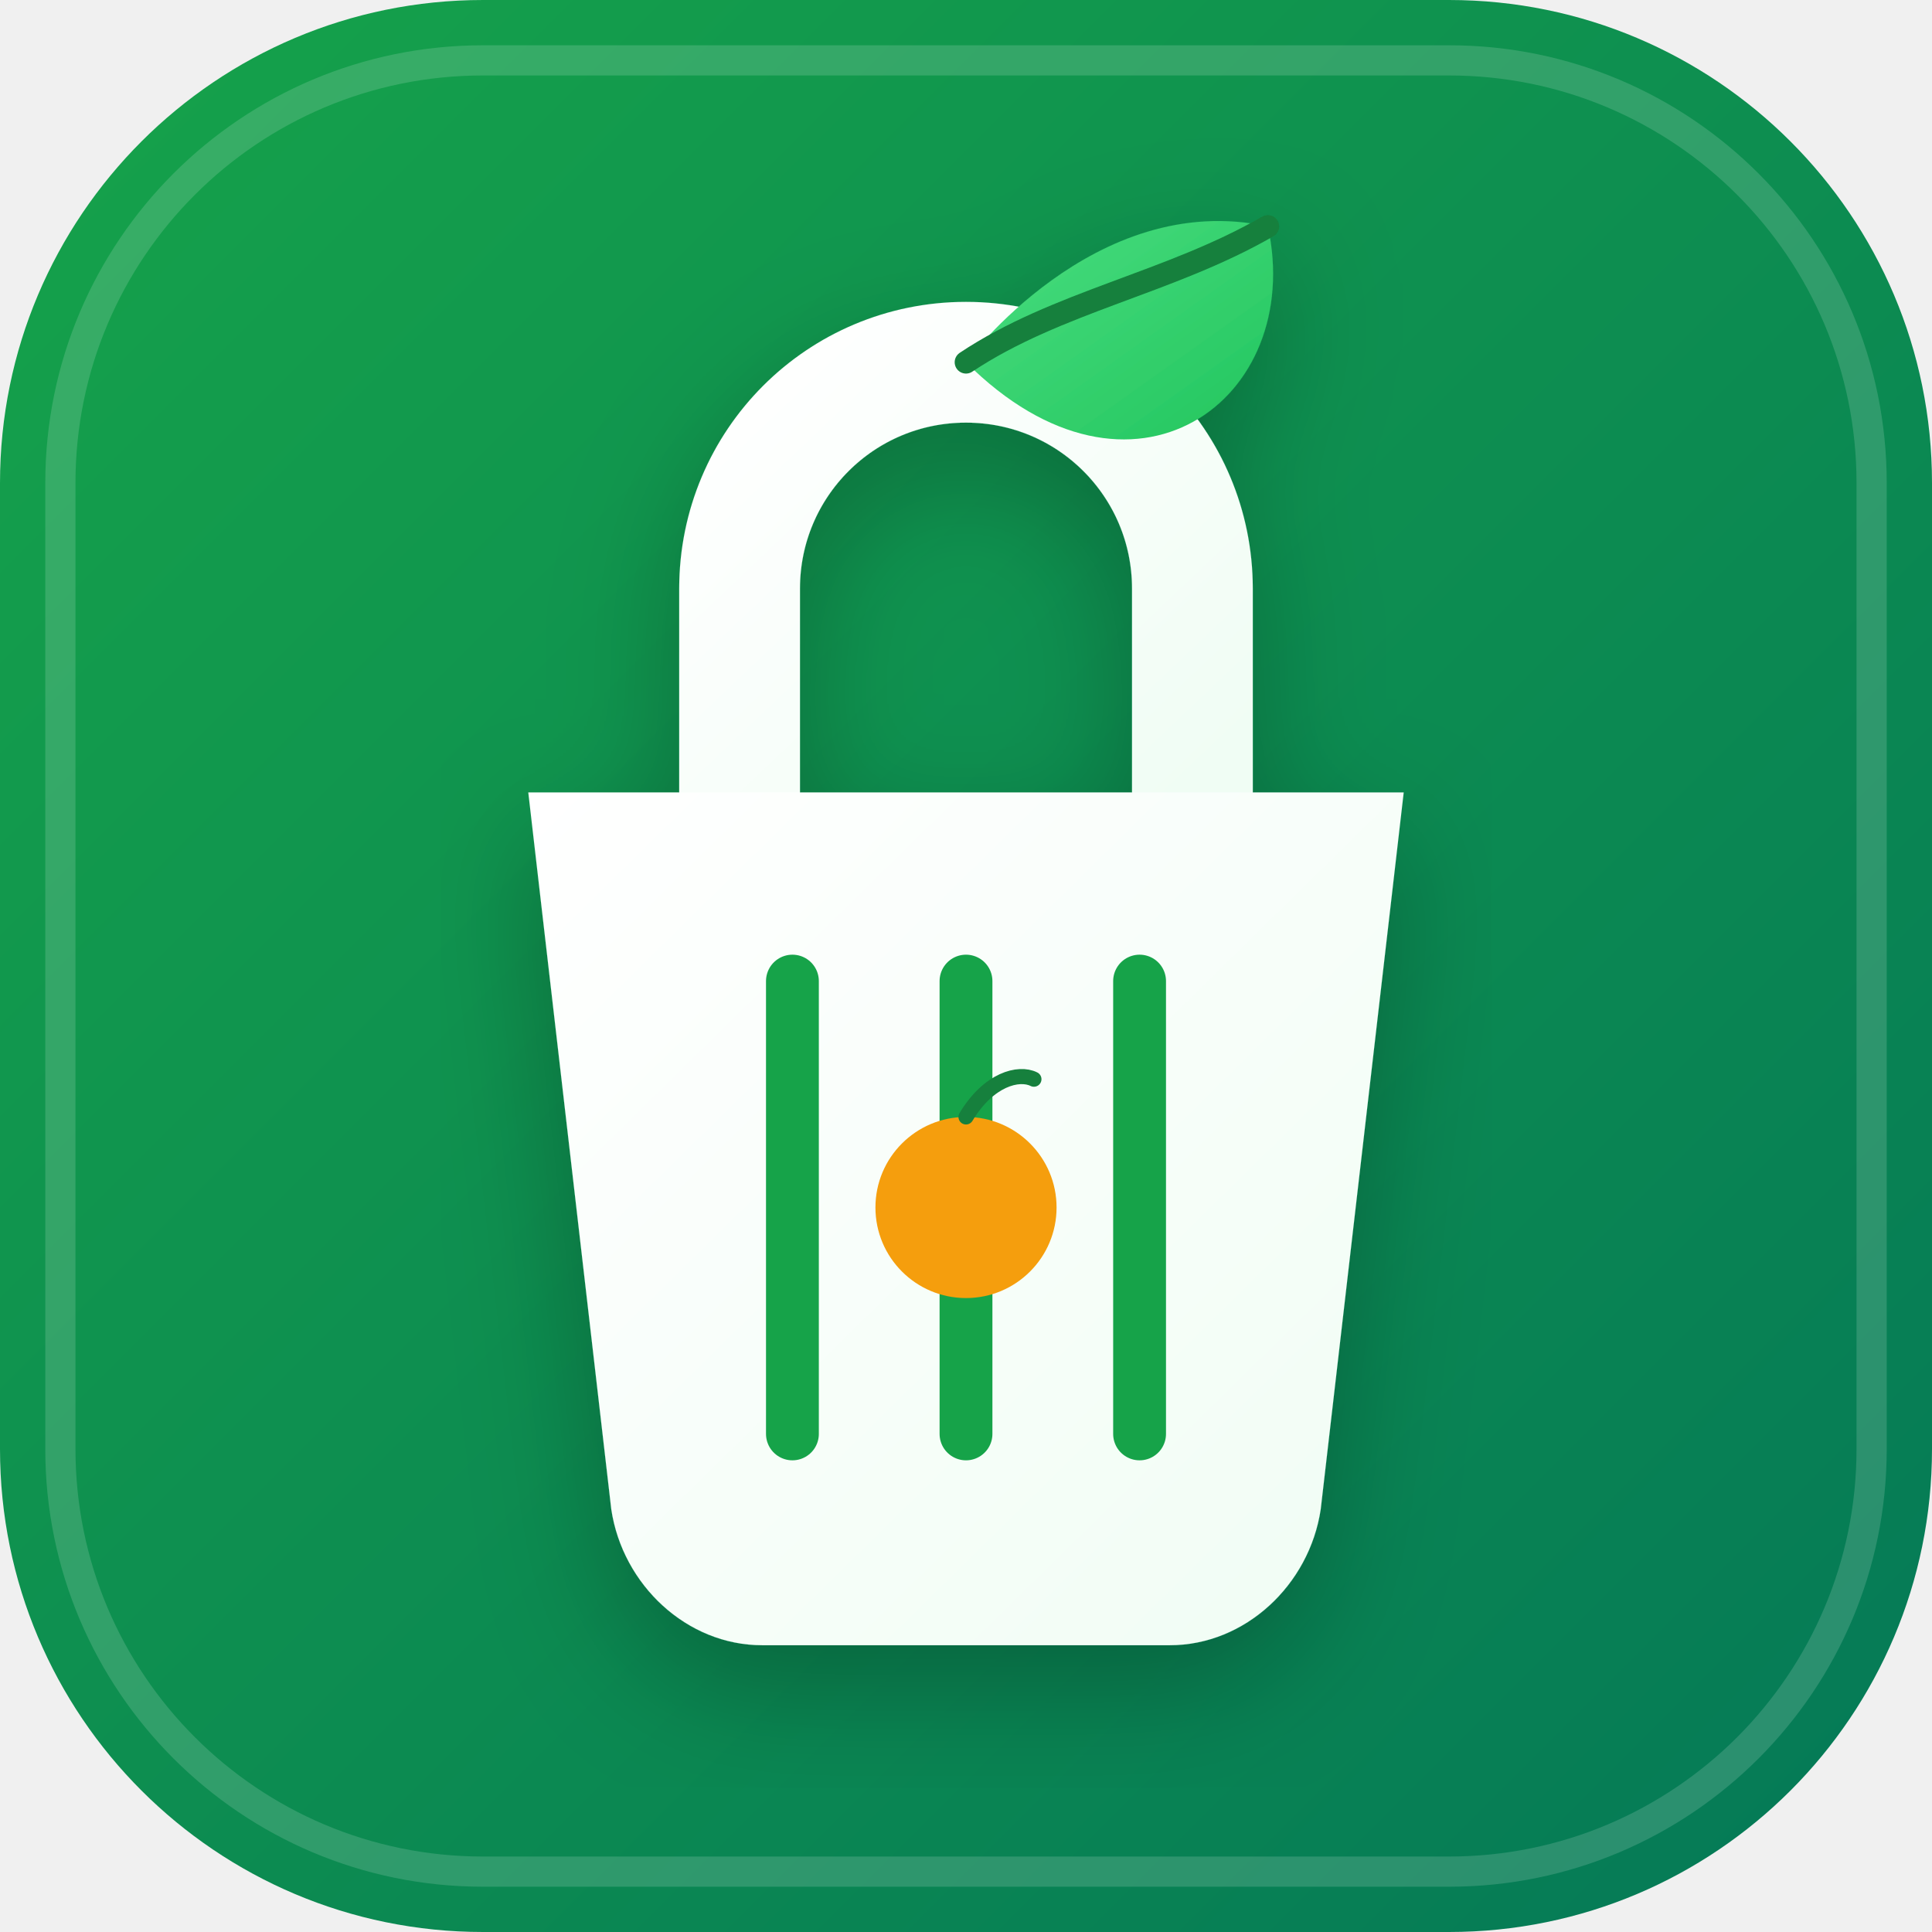
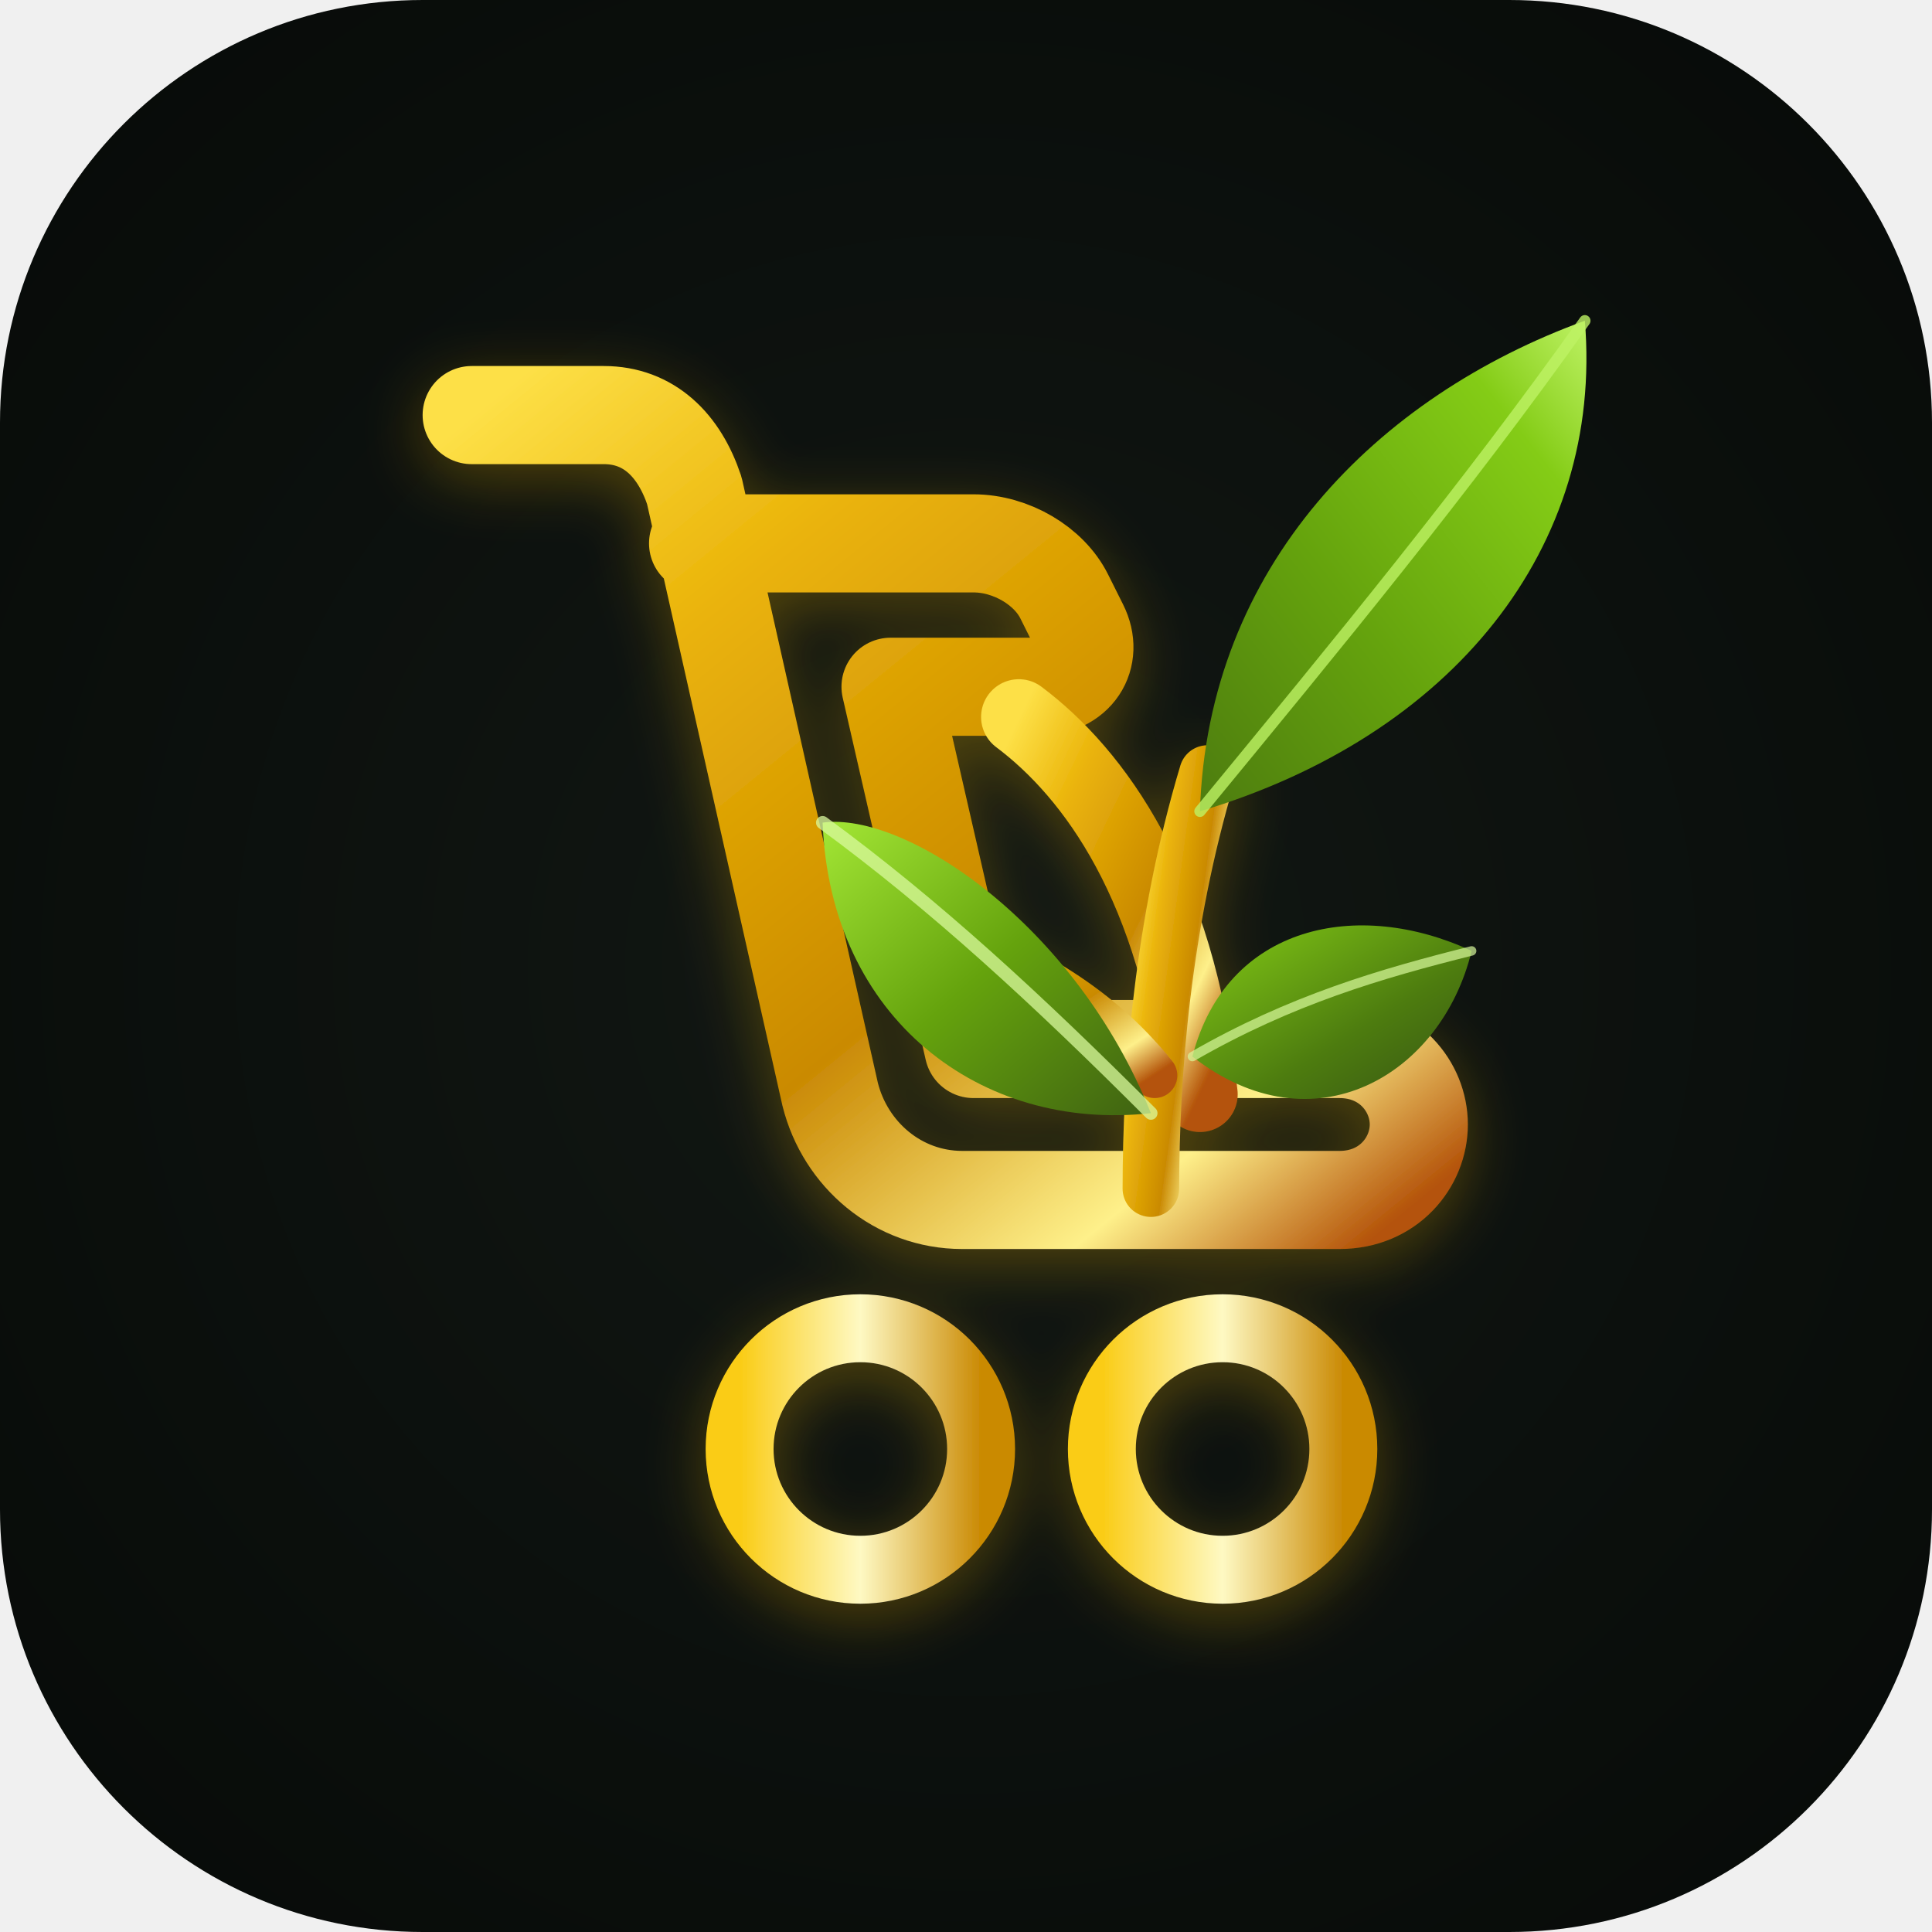
- <svg xmlns="http://www.w3.org/2000/svg" viewBox="0 0 512 512">
+ <svg xmlns="http://www.w3.org/2000/svg" viewBox="0 0 512 512" width="100%" height="100%">
  <defs>
-     <linearGradient id="bgGrad" x1="0%" y1="0%" x2="100%" y2="100%">
-       <stop offset="0%" stop-color="#16a34a" />
-       <stop offset="100%" stop-color="#047857" />
+     <radialGradient id="darkBg" cx="50%" cy="50%" r="75%">
+       <stop offset="0%" stop-color="#121814" />
+       <stop offset="100%" stop-color="#060907" />
+     </radialGradient>
+     <linearGradient id="goldGrad" x1="0%" y1="0%" x2="100%" y2="100%">
+       <stop offset="0%" stop-color="#fde047" />
+       <stop offset="25%" stop-color="#eab308" />
+       <stop offset="60%" stop-color="#ca8a04" />
+       <stop offset="85%" stop-color="#fef08a" />
+       <stop offset="100%" stop-color="#b45309" />
    </linearGradient>
-     <linearGradient id="leafGrad" x1="0%" y1="0%" x2="100%" y2="100%">
-       <stop offset="0%" stop-color="#4ade80" />
-       <stop offset="100%" stop-color="#22c55e" />
+     <linearGradient id="goldShine" x1="0%" y1="50%" x2="100%" y2="50%">
+       <stop offset="0%" stop-color="#facc15" />
+       <stop offset="50%" stop-color="#fef9c3" />
+       <stop offset="100%" stop-color="#ca8a04" />
    </linearGradient>
-     <linearGradient id="basketGrad" x1="0%" y1="0%" x2="100%" y2="100%">
-       <stop offset="0%" stop-color="#ffffff" />
-       <stop offset="100%" stop-color="#f0fdf4" />
+     <linearGradient id="leafTop" x1="0%" y1="100%" x2="100%" y2="0%">
+       <stop offset="0%" stop-color="#4d7c0f" />
+       <stop offset="40%" stop-color="#65a30d" />
+       <stop offset="80%" stop-color="#84cc16" />
+       <stop offset="100%" stop-color="#bef264" />
    </linearGradient>
-     <filter id="shadow" x="-10%" y="-10%" width="120%" height="120%">
-       <feDropShadow dx="0" dy="12" stdDeviation="16" flood-color="#000" flood-opacity="0.25" />
+     <linearGradient id="leafLeft" x1="0%" y1="0%" x2="100%" y2="100%">
+       <stop offset="0%" stop-color="#a3e635" />
+       <stop offset="50%" stop-color="#65a30d" />
+       <stop offset="100%" stop-color="#3f6212" />
+     </linearGradient>
+     <linearGradient id="leafRight" x1="0%" y1="0%" x2="100%" y2="100%">
+       <stop offset="0%" stop-color="#84cc16" />
+       <stop offset="60%" stop-color="#4d7c0f" />
+       <stop offset="100%" stop-color="#365314" />
+     </linearGradient>
+     <filter id="goldGlow" x="-20%" y="-20%" width="140%" height="140%">
+       <feDropShadow dx="0" dy="4" stdDeviation="8" flood-color="#eab308" flood-opacity="0.3" />
    </filter>
  </defs>
-   <rect width="512" height="512" rx="128" fill="url(#bgGrad)" />
-   <rect x="16" y="16" width="480" height="480" rx="112" fill="none" stroke="#ffffff" stroke-opacity="0.15" stroke-width="8" />
-   <g filter="url(#shadow)">
-     <path d="M196 210 V156 C196 122.8 222.8 96 256 96 C289.2 96 316 122.8 316 156 V210" fill="none" stroke="url(#basketGrad)" stroke-width="32" stroke-linecap="round" />
-     <path d="M256 96 C256 96 290 50 336 60 C346 106 300 140 256 96 Z" fill="url(#leafGrad)" />
-     <path d="M256 96 C280 80 310 75 336 60" stroke="#15803d" stroke-width="6" stroke-linecap="round" fill="none" />
-     <path d="M140 210 H372 L350 400 C347 420 330 436 310 436 H202 C182 436 165 420 162 400 L140 210 Z" fill="url(#basketGrad)" />
-     <path d="M210 260 V380" stroke="#16a34a" stroke-width="14" stroke-linecap="round" />
-     <path d="M256 260 V380" stroke="#16a34a" stroke-width="14" stroke-linecap="round" />
-     <path d="M302 260 V380" stroke="#16a34a" stroke-width="14" stroke-linecap="round" />
-     <circle cx="256" cy="320" r="24" fill="#f59e0b" />
-     <path d="M256 296 C262 286 270 284 274 286" stroke="#15803d" stroke-width="4" stroke-linecap="round" fill="none" />
+   <rect width="512" height="512" rx="112" fill="url(#darkBg)" />
+   <g filter="url(#goldGlow)">
+     <path d="M 125 110               H 160               C 172 110, 180 118, 184 130               L 220 290               C 224 306, 238 318, 255 318               H 355               C 368 318, 376 308, 376 298               C 376 288, 368 278, 355 278               H 258               L 236 182               H 275               C 285 182, 290 174, 286 166               L 282 158               C 278 150, 268 144, 258 144               H 185" fill="none" stroke="url(#goldGrad)" stroke-width="26" stroke-linecap="round" stroke-linejoin="round" />
+     <path d="M 270 190               C 290 205, 312 235, 318 290" fill="none" stroke="url(#goldGrad)" stroke-width="20" stroke-linecap="round" />
+     <circle cx="228" cy="384" r="32" fill="none" stroke="url(#goldShine)" stroke-width="18" />
+     <circle cx="324" cy="384" r="32" fill="none" stroke="url(#goldShine)" stroke-width="18" />
+     <path d="M 305 315               C 305 285, 308 245, 320 205" fill="none" stroke="url(#goldGrad)" stroke-width="15" stroke-linecap="round" />
+     <path d="M 306 285               C 290 265, 270 255, 245 245" fill="none" stroke="url(#goldGrad)" stroke-width="12" stroke-linecap="round" />
+   </g>
+   <g>
+     <path d="M 318 215               C 320 150, 365 105, 420 85               C 425 145, 385 195, 318 215 Z" fill="url(#leafTop)" />
+     <path d="M 318 215 C 355 170, 388 130, 420 85" fill="none" stroke="#bef264" stroke-width="3" stroke-linecap="round" opacity="0.8" />
+   </g>
+   <g>
+     <path d="M 305 295               C 285 245, 240 215, 218 218               C 220 270, 260 300, 305 295 Z" fill="url(#leafLeft)" />
+     <path d="M 305 295 C 275 265, 248 240, 218 218" fill="none" stroke="#d9f99d" stroke-width="3.5" stroke-linecap="round" opacity="0.75" />
+   </g>
+   <g>
+     <path d="M 316 280               C 325 245, 360 238, 390 252               C 382 285, 348 305, 316 280 Z" fill="url(#leafRight)" />
+     <path d="M 316 280 C 342 265, 366 258, 390 252" fill="none" stroke="#d9f99d" stroke-width="2.5" stroke-linecap="round" opacity="0.7" />
  </g>
</svg>
